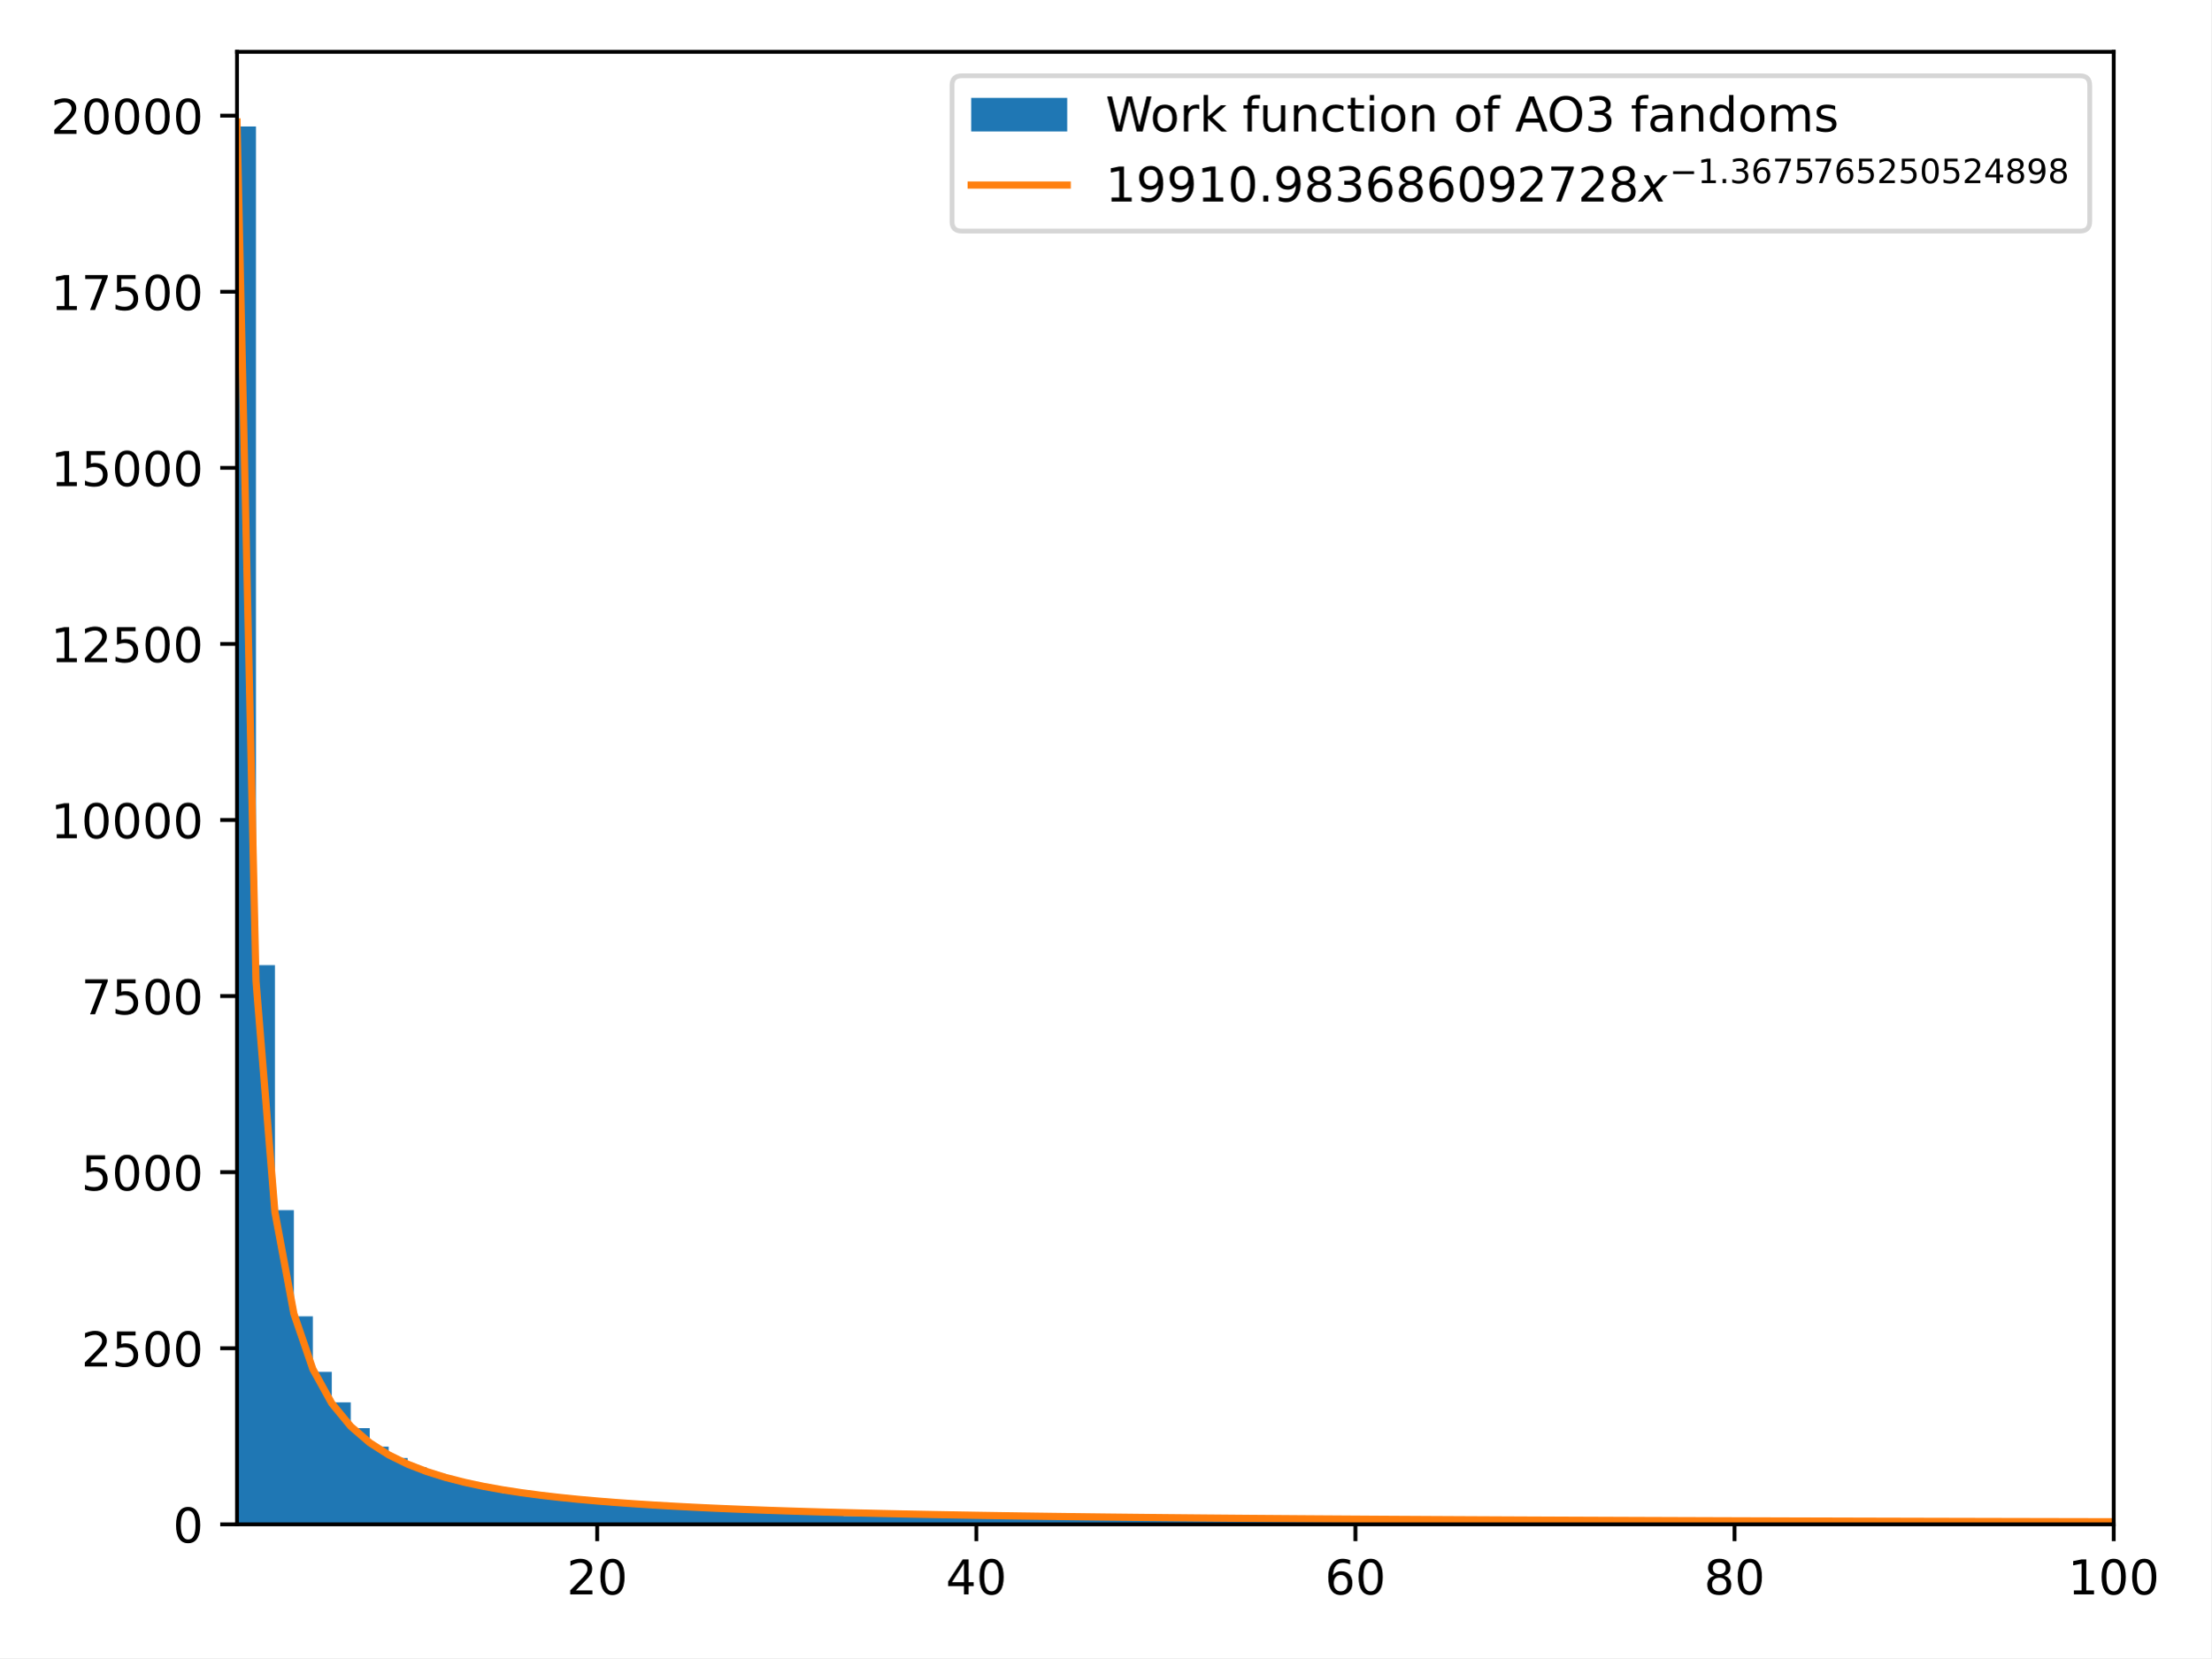
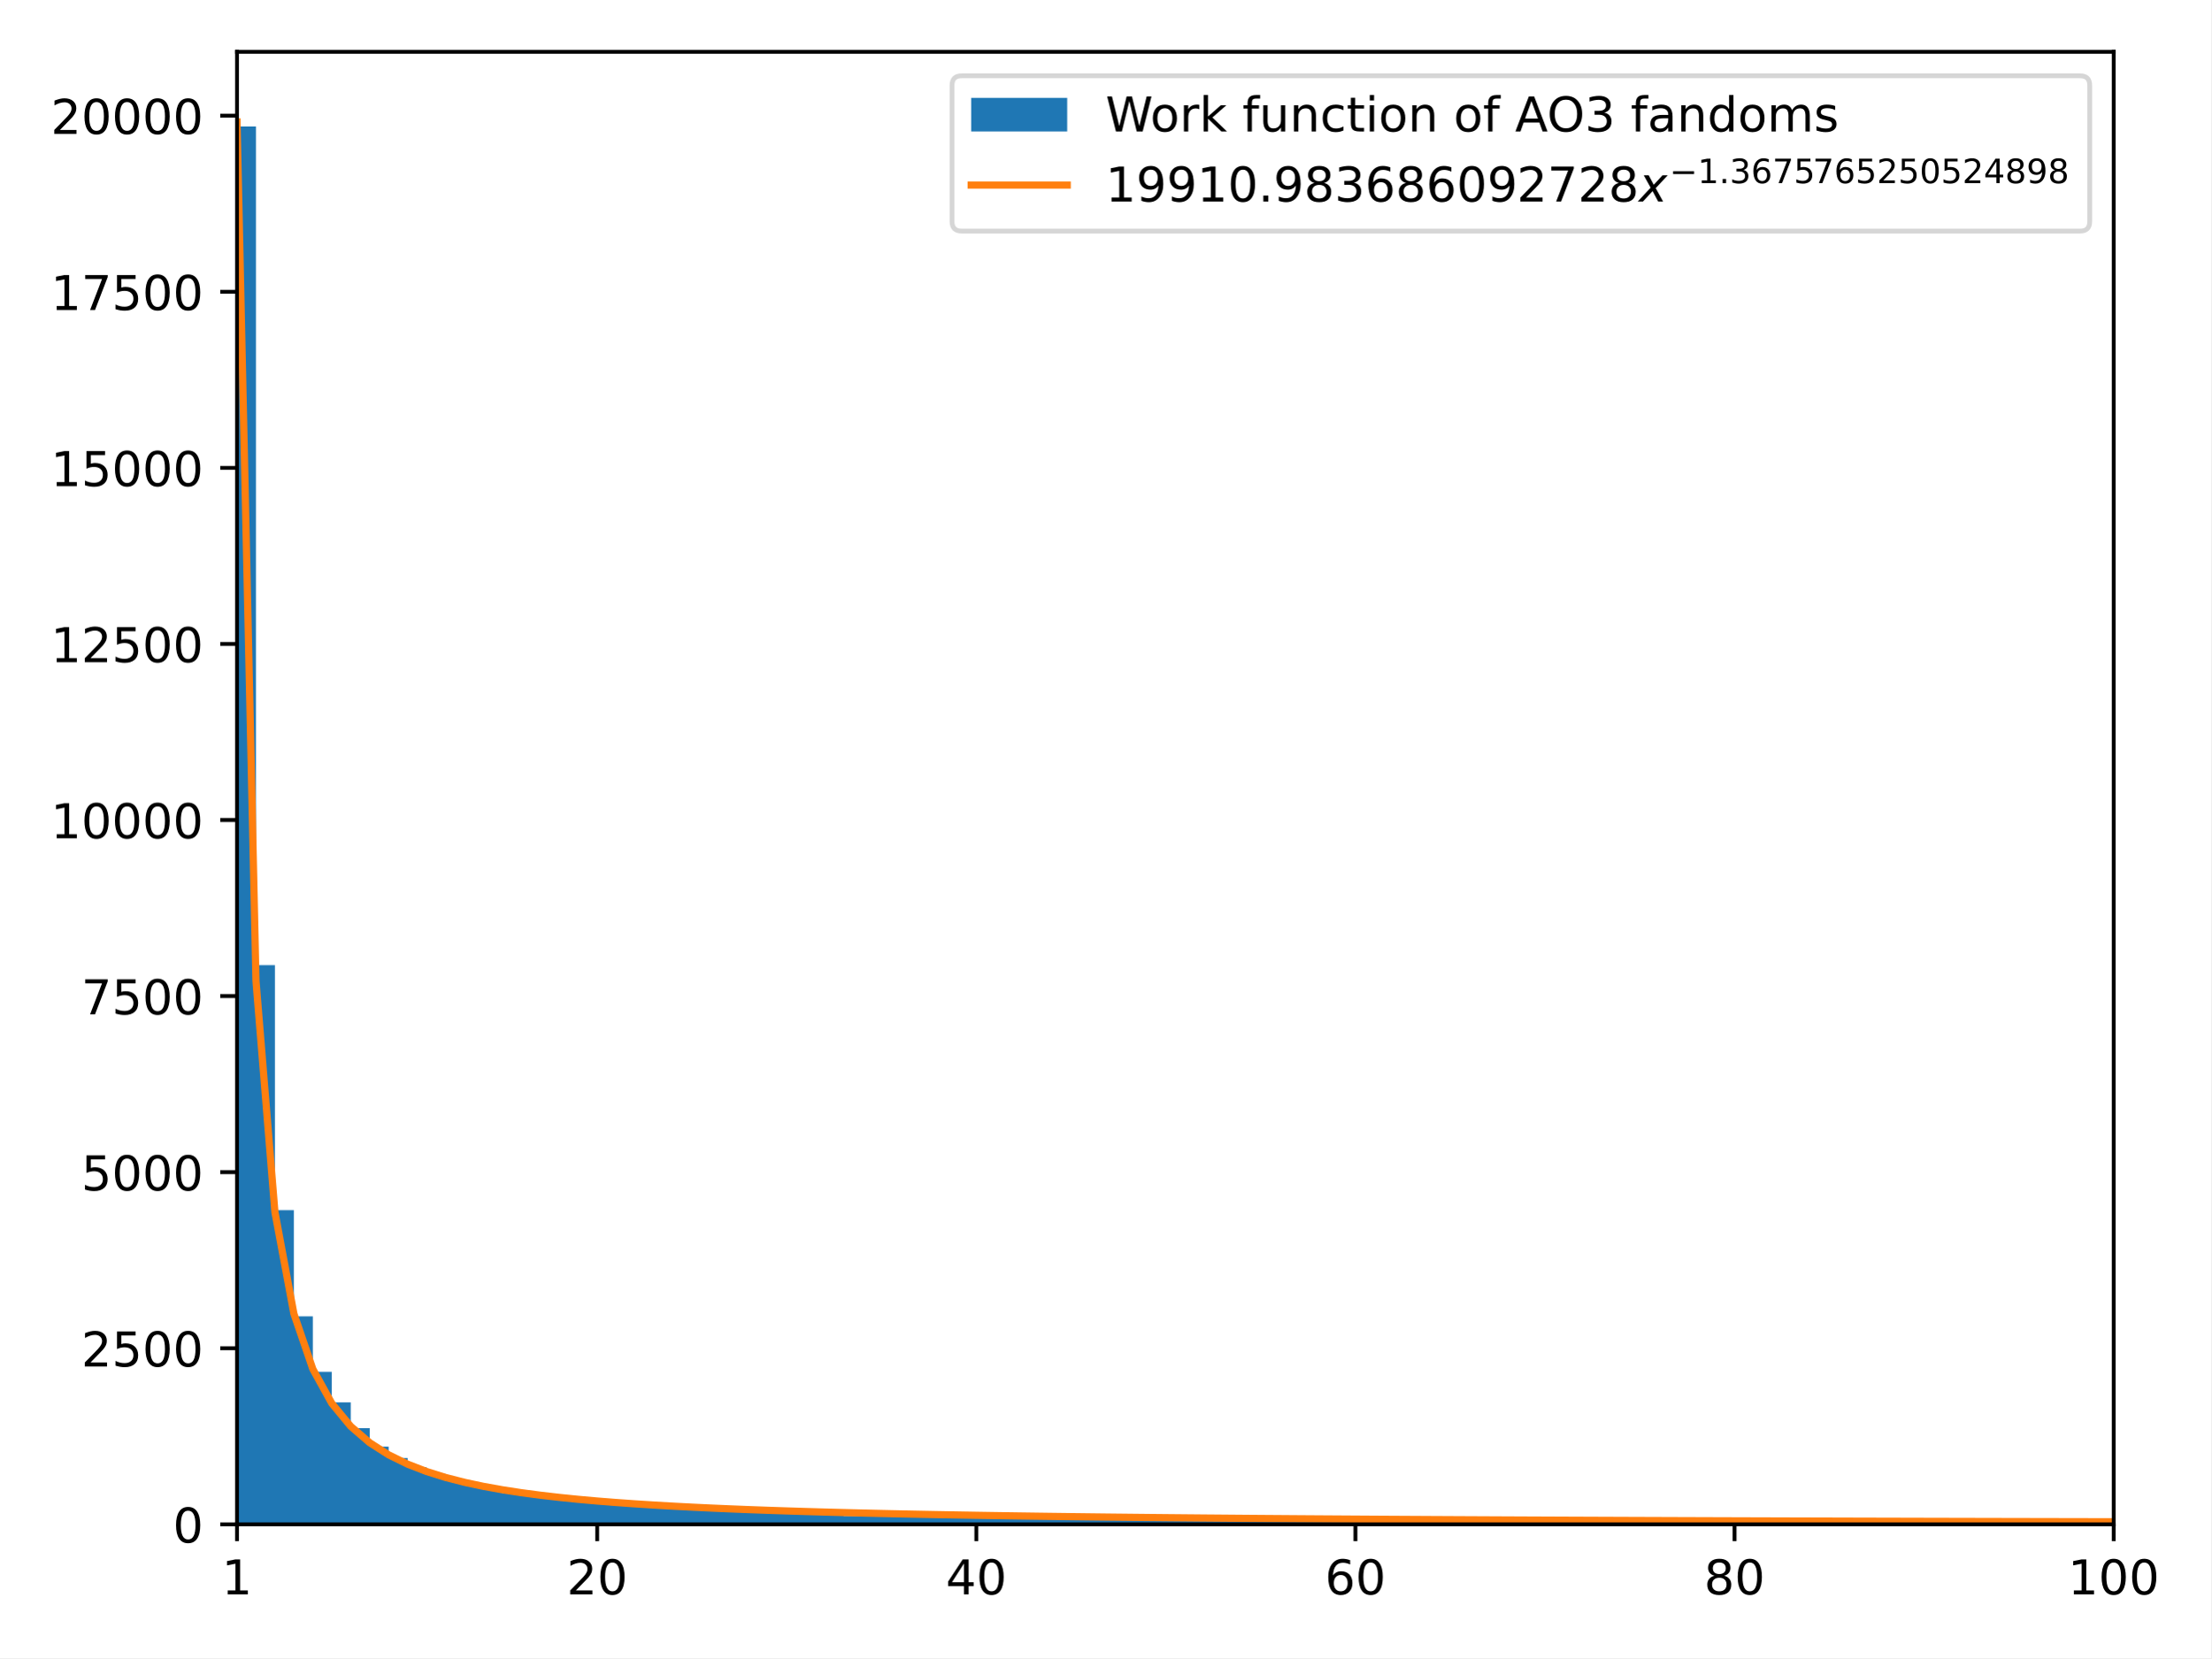
<svg xmlns="http://www.w3.org/2000/svg" xmlns:xlink="http://www.w3.org/1999/xlink" width="460.8pt" height="345.6pt" viewBox="0 0 460.8 345.6" version="1.1">
  <defs>
    <style type="text/css">*{stroke-linejoin: round; stroke-linecap: butt}</style>
  </defs>
  <g id="figure_1">
    <g id="patch_1">
      <path d="M 0 345.6  L 460.8 345.6  L 460.8 0  L 0 0  z " style="fill: #ffffff" />
    </g>
    <g id="axes_1">
      <g id="patch_2">
        <path d="M 49.39 317.72  L 440.505 317.72  L 440.505 10.8  L 49.39 10.8  z " style="fill: #ffffff" />
      </g>
      <g id="patch_3">
-         <path d="M 45.439 317.72  L 45.439 74.83  L 49.39 74.83  L 49.39 26.355  L 53.341 26.355  L 53.341 201.171  L 57.291 201.171  L 57.291 252.23  L 61.242 252.23  L 61.242 274.368  L 65.193 274.368  L 65.193 285.937  L 69.143 285.937  L 69.143 292.293  L 73.094 292.293  L 73.094 297.681  L 77.045 297.681  L 77.045 301.527  L 80.995 301.527  L 80.995 303.891  L 84.946 303.891  L 84.946 305.814  L 88.897 305.814  L 88.897 307.209  L 92.847 307.209  L 92.847 308.192  L 96.798 308.192  L 96.798 309.499  L 100.749 309.499  L 100.749 310.365  L 104.699 310.365  L 104.699 311.246  L 108.65 311.246  L 108.65 311.011  L 112.601 311.011  L 112.601 311.98  L 116.551 311.98  L 116.551 312.083  L 120.502 312.083  L 120.502 312.685  L 124.452 312.685  L 124.452 313.257  L 128.403 313.257  L 128.403 313.536  L 132.354 313.536  L 132.354 313.331  L 136.304 313.331  L 136.304 313.947  L 140.255 313.947  L 140.255 314.035  L 144.206 314.035  L 144.206 314.299  L 148.156 314.299  L 148.156 314.461  L 152.107 314.461  L 152.107 314.432  L 156.058 314.432  L 156.058 314.989  L 160.008 314.989  L 160.008 314.945  L 163.959 314.945  L 163.959 315.18  L 167.91 315.18  L 167.91 315.077  L 171.86 315.077  L 171.86 315.503  L 175.811 315.503  L 175.811 315.973  L 179.762 315.973  L 179.762 315.386  L 183.712 315.386  L 183.712 315.738  L 187.663 315.738  L 187.663 315.782  L 191.614 315.782  L 191.614 315.723  L 195.564 315.723  L 195.564 315.9  L 199.515 315.9  L 199.515 315.958  L 203.466 315.958  L 203.466 315.885  L 207.416 315.885  L 207.416 316.311  L 211.367 316.311  L 211.367 316.134  L 215.318 316.134  L 215.318 316.252  L 219.268 316.252  L 219.268 316.061  L 223.219 316.061  L 223.219 316.311  L 227.17 316.311  L 227.17 316.428  L 231.12 316.428  L 231.12 316.252  L 235.071 316.252  L 235.071 316.59  L 239.022 316.59  L 239.022 316.457  L 242.972 316.457  L 242.972 316.179  L 246.923 316.179  L 246.923 316.457  L 250.873 316.457  L 250.873 316.648  L 254.824 316.648  L 254.824 316.502  L 258.775 316.502  L 258.775 316.516  L 262.725 316.516  L 262.725 316.898  L 266.676 316.898  L 266.676 316.824  L 270.627 316.824  L 270.627 316.531  L 274.577 316.531  L 274.577 316.795  L 278.528 316.795  L 278.528 316.766  L 282.479 316.766  L 282.479 316.59  L 286.429 316.59  L 286.429 316.634  L 290.38 316.634  L 290.38 316.957  L 294.331 316.957  L 294.331 316.869  L 298.281 316.869  L 298.281 317.074  L 302.232 317.074  L 302.232 316.795  L 306.183 316.795  L 306.183 316.942  L 310.133 316.942  L 310.133 316.957  L 314.084 316.957  L 314.084 316.78  L 318.035 316.78  L 318.035 316.854  L 321.985 316.854  L 321.985 317.059  L 325.936 317.059  L 325.936 316.986  L 329.887 316.986  L 329.887 317.045  L 333.837 317.045  L 333.837 316.942  L 337.788 316.942  L 337.788 317.045  L 341.739 317.045  L 341.739 317.191  L 345.689 317.191  L 345.689 317.059  L 349.64 317.059  L 349.64 317.015  L 353.591 317.015  L 353.591 317.089  L 357.541 317.089  L 357.541 316.957  L 361.492 316.957  L 361.492 317.001  L 365.443 317.001  L 365.443 316.736  L 369.393 316.736  L 369.393 317.074  L 373.344 317.074  L 373.344 317.133  L 377.294 317.133  L 377.294 317.177  L 381.245 317.177  L 381.245 317.074  L 385.196 317.074  L 385.196 317.309  L 389.146 317.309  L 389.146 317.045  L 393.097 317.045  L 393.097 317.25  L 397.048 317.25  L 397.048 317.221  L 400.998 317.221  L 400.998 317.265  L 404.949 317.265  L 404.949 317.074  L 408.9 317.074  L 408.9 317.133  L 412.85 317.133  L 412.85 317.118  L 416.801 317.118  L 416.801 317.221  L 420.752 317.221  L 420.752 317.177  L 424.702 317.177  L 424.702 317.206  L 428.653 317.206  L 428.653 317.265  L 432.604 317.265  L 432.604 317.206  L 436.554 317.206  L 436.554 317.28  L 440.505 317.28  L 440.505 317.72  " clip-path="url(#p882ce5d43b)" style="fill: #1f77b4" />
+         <path d="M 45.439 317.72  L 45.439 74.83  L 49.39 74.83  L 49.39 26.355  L 53.341 26.355  L 53.341 201.171  L 57.291 201.171  L 57.291 252.23  L 61.242 252.23  L 61.242 274.368  L 65.193 274.368  L 65.193 285.937  L 69.143 285.937  L 69.143 292.293  L 73.094 292.293  L 73.094 297.681  L 77.045 297.681  L 77.045 301.527  L 80.995 301.527  L 80.995 303.891  L 84.946 303.891  L 84.946 305.814  L 88.897 305.814  L 88.897 307.209  L 92.847 307.209  L 92.847 308.192  L 96.798 308.192  L 96.798 309.499  L 100.749 309.499  L 100.749 310.365  L 104.699 310.365  L 104.699 311.246  L 108.65 311.246  L 108.65 311.011  L 112.601 311.011  L 112.601 311.98  L 116.551 311.98  L 116.551 312.083  L 120.502 312.083  L 120.502 312.685  L 124.452 312.685  L 124.452 313.257  L 128.403 313.257  L 128.403 313.536  L 132.354 313.536  L 132.354 313.331  L 136.304 313.331  L 136.304 313.947  L 140.255 313.947  L 140.255 314.035  L 144.206 314.035  L 144.206 314.299  L 148.156 314.299  L 148.156 314.461  L 152.107 314.461  L 152.107 314.432  L 156.058 314.432  L 156.058 314.989  L 160.008 314.989  L 160.008 314.945  L 163.959 314.945  L 163.959 315.18  L 167.91 315.18  L 167.91 315.077  L 171.86 315.077  L 171.86 315.503  L 175.811 315.503  L 175.811 315.973  L 179.762 315.973  L 179.762 315.386  L 183.712 315.386  L 183.712 315.738  L 187.663 315.738  L 187.663 315.782  L 191.614 315.782  L 191.614 315.723  L 195.564 315.723  L 195.564 315.9  L 199.515 315.9  L 199.515 315.958  L 203.466 315.958  L 203.466 315.885  L 207.416 315.885  L 207.416 316.311  L 211.367 316.311  L 211.367 316.134  L 215.318 316.134  L 215.318 316.252  L 219.268 316.252  L 219.268 316.061  L 223.219 316.061  L 223.219 316.311  L 227.17 316.311  L 227.17 316.428  L 231.12 316.428  L 231.12 316.252  L 235.071 316.252  L 235.071 316.59  L 239.022 316.59  L 239.022 316.457  L 242.972 316.457  L 242.972 316.179  L 246.923 316.179  L 246.923 316.457  L 250.873 316.457  L 250.873 316.648  L 254.824 316.648  L 254.824 316.502  L 258.775 316.502  L 258.775 316.516  L 262.725 316.516  L 262.725 316.898  L 266.676 316.898  L 266.676 316.824  L 270.627 316.824  L 270.627 316.531  L 274.577 316.531  L 274.577 316.795  L 278.528 316.795  L 278.528 316.766  L 282.479 316.766  L 282.479 316.59  L 286.429 316.59  L 286.429 316.634  L 290.38 316.634  L 290.38 316.957  L 294.331 316.957  L 294.331 316.869  L 298.281 316.869  L 298.281 317.074  L 302.232 317.074  L 302.232 316.795  L 306.183 316.795  L 306.183 316.942  L 310.133 316.942  L 310.133 316.957  L 314.084 316.957  L 314.084 316.78  L 318.035 316.78  L 318.035 316.854  L 321.985 316.854  L 321.985 317.059  L 325.936 317.059  L 325.936 316.986  L 329.887 316.986  L 329.887 317.045  L 333.837 317.045  L 333.837 316.942  L 337.788 316.942  L 337.788 317.045  L 341.739 317.045  L 341.739 317.191  L 345.689 317.191  L 345.689 317.059  L 349.64 317.059  L 349.64 317.015  L 353.591 317.015  L 353.591 317.089  L 357.541 317.089  L 357.541 316.957  L 361.492 316.957  L 361.492 317.001  L 365.443 317.001  L 365.443 316.736  L 369.393 316.736  L 369.393 317.074  L 373.344 317.074  L 373.344 317.133  L 377.294 317.133  L 377.294 317.177  L 381.245 317.177  L 381.245 317.074  L 385.196 317.074  L 385.196 317.309  L 389.146 317.309  L 389.146 317.045  L 393.097 317.045  L 393.097 317.25  L 397.048 317.25  L 397.048 317.221  L 400.998 317.221  L 400.998 317.265  L 404.949 317.265  L 404.949 317.074  L 408.9 317.074  L 408.9 317.133  L 412.85 317.133  L 412.85 317.118  L 416.801 317.118  L 416.801 317.221  L 420.752 317.221  L 420.752 317.177  L 424.702 317.177  L 424.702 317.206  L 428.653 317.206  L 428.653 317.265  L 432.604 317.265  L 432.604 317.206  L 436.554 317.206  L 436.554 317.28  L 440.505 317.28  L 440.505 317.72  " clip-path="url(#pb7a4c5225b)" style="fill: #1f77b4" />
      </g>
      <g id="matplotlib.axis_1">
        <g id="xtick_1">
          <g id="line2d_1">
            <defs>
-               <path id="m46b09f154c" d="M 0 0  L 0 3.5  " style="stroke: #000000; stroke-width: 0.8" />
+               <path id="m2a3fb6c610" d="M 0 0  L 0 3.5  " style="stroke: #000000; stroke-width: 0.8" />
            </defs>
            <g>
-               <use xlink:href="#m46b09f154c" x="124.452" y="317.72" style="stroke: #000000; stroke-width: 0.8" />
+               <use xlink:href="#m2a3fb6c610" x="124.452" y="317.72" style="stroke: #000000; stroke-width: 0.8" />
            </g>
          </g>
          <g id="text_1">
            <g transform="translate(118.09 332.3184) scale(0.1 -0.1)">
              <defs>
                <path id="DejaVuSans-32" d="M 1228 531  L 3431 531  L 3431 0  L 469 0  L 469 531  Q 828 903 1448 1529  Q 2069 2156 2228 2338  Q 2531 2678 2651 2914  Q 2772 3150 2772 3378  Q 2772 3750 2511 3984  Q 2250 4219 1831 4219  Q 1534 4219 1204 4116  Q 875 4013 500 3803  L 500 4441  Q 881 4594 1212 4672  Q 1544 4750 1819 4750  Q 2544 4750 2975 4387  Q 3406 4025 3406 3419  Q 3406 3131 3298 2873  Q 3191 2616 2906 2266  Q 2828 2175 2409 1742  Q 1991 1309 1228 531  z " transform="scale(0.015625)" />
                <path id="DejaVuSans-30" d="M 2034 4250  Q 1547 4250 1301 3770  Q 1056 3291 1056 2328  Q 1056 1369 1301 889  Q 1547 409 2034 409  Q 2525 409 2770 889  Q 3016 1369 3016 2328  Q 3016 3291 2770 3770  Q 2525 4250 2034 4250  z M 2034 4750  Q 2819 4750 3233 4129  Q 3647 3509 3647 2328  Q 3647 1150 3233 529  Q 2819 -91 2034 -91  Q 1250 -91 836 529  Q 422 1150 422 2328  Q 422 3509 836 4129  Q 1250 4750 2034 4750  z " transform="scale(0.015625)" />
              </defs>
              <use xlink:href="#DejaVuSans-32" />
              <use xlink:href="#DejaVuSans-30" x="63.623" />
            </g>
          </g>
        </g>
        <g id="xtick_2">
          <g id="line2d_2">
            <g>
-               <use xlink:href="#m46b09f154c" x="203.466" y="317.72" style="stroke: #000000; stroke-width: 0.8" />
+               <use xlink:href="#m2a3fb6c610" x="203.466" y="317.72" style="stroke: #000000; stroke-width: 0.8" />
            </g>
          </g>
          <g id="text_2">
            <g transform="translate(197.1031 332.3184) scale(0.1 -0.1)">
              <defs>
                <path id="DejaVuSans-34" d="M 2419 4116  L 825 1625  L 2419 1625  L 2419 4116  z M 2253 4666  L 3047 4666  L 3047 1625  L 3713 1625  L 3713 1100  L 3047 1100  L 3047 0  L 2419 0  L 2419 1100  L 313 1100  L 313 1709  L 2253 4666  z " transform="scale(0.015625)" />
              </defs>
              <use xlink:href="#DejaVuSans-34" />
              <use xlink:href="#DejaVuSans-30" x="63.623" />
            </g>
          </g>
        </g>
        <g id="xtick_3">
          <g id="line2d_3">
            <g>
-               <use xlink:href="#m46b09f154c" x="282.479" y="317.72" style="stroke: #000000; stroke-width: 0.8" />
+               <use xlink:href="#m2a3fb6c610" x="282.479" y="317.72" style="stroke: #000000; stroke-width: 0.8" />
            </g>
          </g>
          <g id="text_3">
            <g transform="translate(276.1162 332.3184) scale(0.1 -0.1)">
              <defs>
                <path id="DejaVuSans-36" d="M 2113 2584  Q 1688 2584 1439 2293  Q 1191 2003 1191 1497  Q 1191 994 1439 701  Q 1688 409 2113 409  Q 2538 409 2786 701  Q 3034 994 3034 1497  Q 3034 2003 2786 2293  Q 2538 2584 2113 2584  z M 3366 4563  L 3366 3988  Q 3128 4100 2886 4159  Q 2644 4219 2406 4219  Q 1781 4219 1451 3797  Q 1122 3375 1075 2522  Q 1259 2794 1537 2939  Q 1816 3084 2150 3084  Q 2853 3084 3261 2657  Q 3669 2231 3669 1497  Q 3669 778 3244 343  Q 2819 -91 2113 -91  Q 1303 -91 875 529  Q 447 1150 447 2328  Q 447 3434 972 4092  Q 1497 4750 2381 4750  Q 2619 4750 2861 4703  Q 3103 4656 3366 4563  z " transform="scale(0.015625)" />
              </defs>
              <use xlink:href="#DejaVuSans-36" />
              <use xlink:href="#DejaVuSans-30" x="63.623" />
            </g>
          </g>
        </g>
        <g id="xtick_4">
          <g id="line2d_4">
            <g>
-               <use xlink:href="#m46b09f154c" x="361.492" y="317.72" style="stroke: #000000; stroke-width: 0.8" />
+               <use xlink:href="#m2a3fb6c610" x="361.492" y="317.72" style="stroke: #000000; stroke-width: 0.8" />
            </g>
          </g>
          <g id="text_4">
            <g transform="translate(355.1294 332.3184) scale(0.1 -0.1)">
              <defs>
                <path id="DejaVuSans-38" d="M 2034 2216  Q 1584 2216 1326 1975  Q 1069 1734 1069 1313  Q 1069 891 1326 650  Q 1584 409 2034 409  Q 2484 409 2743 651  Q 3003 894 3003 1313  Q 3003 1734 2745 1975  Q 2488 2216 2034 2216  z M 1403 2484  Q 997 2584 770 2862  Q 544 3141 544 3541  Q 544 4100 942 4425  Q 1341 4750 2034 4750  Q 2731 4750 3128 4425  Q 3525 4100 3525 3541  Q 3525 3141 3298 2862  Q 3072 2584 2669 2484  Q 3125 2378 3379 2068  Q 3634 1759 3634 1313  Q 3634 634 3220 271  Q 2806 -91 2034 -91  Q 1263 -91 848 271  Q 434 634 434 1313  Q 434 1759 690 2068  Q 947 2378 1403 2484  z M 1172 3481  Q 1172 3119 1398 2916  Q 1625 2713 2034 2713  Q 2441 2713 2670 2916  Q 2900 3119 2900 3481  Q 2900 3844 2670 4047  Q 2441 4250 2034 4250  Q 1625 4250 1398 4047  Q 1172 3844 1172 3481  z " transform="scale(0.015625)" />
              </defs>
              <use xlink:href="#DejaVuSans-38" />
              <use xlink:href="#DejaVuSans-30" x="63.623" />
            </g>
          </g>
        </g>
        <g id="xtick_5">
          <g id="line2d_5">
            <g>
-               <use xlink:href="#m46b09f154c" x="440.505" y="317.72" style="stroke: #000000; stroke-width: 0.8" />
+               <use xlink:href="#m2a3fb6c610" x="440.505" y="317.72" style="stroke: #000000; stroke-width: 0.8" />
            </g>
          </g>
          <g id="text_5">
            <g transform="translate(430.9613 332.3184) scale(0.1 -0.1)">
              <defs>
                <path id="DejaVuSans-31" d="M 794 531  L 1825 531  L 1825 4091  L 703 3866  L 703 4441  L 1819 4666  L 2450 4666  L 2450 531  L 3481 531  L 3481 0  L 794 0  L 794 531  z " transform="scale(0.015625)" />
              </defs>
              <use xlink:href="#DejaVuSans-31" />
              <use xlink:href="#DejaVuSans-30" x="63.623" />
              <use xlink:href="#DejaVuSans-30" x="127.246" />
            </g>
          </g>
        </g>
+         <g id="xtick_6">
+           <g id="line2d_6">
+             <g>
+               <use xlink:href="#m2a3fb6c610" x="49.39" y="317.72" style="stroke: #000000; stroke-width: 0.8" />
+             </g>
+           </g>
+           <g id="text_6">
+             <g transform="translate(46.20875 332.3184) scale(0.1 -0.1)">
+               <use xlink:href="#DejaVuSans-31" />
+             </g>
+           </g>
+         </g>
      </g>
      <g id="matplotlib.axis_2">
        <g id="ytick_1">
-           <g id="line2d_6">
+           <g id="line2d_7">
            <defs>
-               <path id="m3ccaf7d949" d="M 0 0  L -3.5 0  " style="stroke: #000000; stroke-width: 0.8" />
+               <path id="m781acb9cfa" d="M 0 0  L -3.5 0  " style="stroke: #000000; stroke-width: 0.8" />
            </defs>
            <g>
-               <use xlink:href="#m3ccaf7d949" x="49.39" y="317.72" style="stroke: #000000; stroke-width: 0.8" />
-             </g>
-           </g>
-           <g id="text_6">
+               <use xlink:href="#m781acb9cfa" x="49.39" y="317.72" style="stroke: #000000; stroke-width: 0.8" />
+             </g>
+           </g>
+           <g id="text_7">
            <g transform="translate(36.0275 321.5192) scale(0.1 -0.1)">
              <use xlink:href="#DejaVuSans-30" />
            </g>
          </g>
        </g>
        <g id="ytick_2">
-           <g id="line2d_7">
-             <g>
-               <use xlink:href="#m3ccaf7d949" x="49.39" y="281.019" style="stroke: #000000; stroke-width: 0.8" />
-             </g>
-           </g>
-           <g id="text_7">
+           <g id="line2d_8">
+             <g>
+               <use xlink:href="#m781acb9cfa" x="49.39" y="281.019" style="stroke: #000000; stroke-width: 0.8" />
+             </g>
+           </g>
+           <g id="text_8">
            <g transform="translate(16.94 284.8178) scale(0.1 -0.1)">
              <defs>
                <path id="DejaVuSans-35" d="M 691 4666  L 3169 4666  L 3169 4134  L 1269 4134  L 1269 2991  Q 1406 3038 1543 3061  Q 1681 3084 1819 3084  Q 2600 3084 3056 2656  Q 3513 2228 3513 1497  Q 3513 744 3044 326  Q 2575 -91 1722 -91  Q 1428 -91 1123 -41  Q 819 9 494 109  L 494 744  Q 775 591 1075 516  Q 1375 441 1709 441  Q 2250 441 2565 725  Q 2881 1009 2881 1497  Q 2881 1984 2565 2268  Q 2250 2553 1709 2553  Q 1456 2553 1204 2497  Q 953 2441 691 2322  L 691 4666  z " transform="scale(0.015625)" />
              </defs>
              <use xlink:href="#DejaVuSans-32" />
              <use xlink:href="#DejaVuSans-35" x="63.623" />
              <use xlink:href="#DejaVuSans-30" x="127.246" />
              <use xlink:href="#DejaVuSans-30" x="190.869" />
            </g>
          </g>
        </g>
        <g id="ytick_3">
-           <g id="line2d_8">
-             <g>
-               <use xlink:href="#m3ccaf7d949" x="49.39" y="244.317" style="stroke: #000000; stroke-width: 0.8" />
-             </g>
-           </g>
-           <g id="text_8">
+           <g id="line2d_9">
+             <g>
+               <use xlink:href="#m781acb9cfa" x="49.39" y="244.317" style="stroke: #000000; stroke-width: 0.8" />
+             </g>
+           </g>
+           <g id="text_9">
            <g transform="translate(16.94 248.1163) scale(0.1 -0.1)">
              <use xlink:href="#DejaVuSans-35" />
              <use xlink:href="#DejaVuSans-30" x="63.623" />
              <use xlink:href="#DejaVuSans-30" x="127.246" />
              <use xlink:href="#DejaVuSans-30" x="190.869" />
            </g>
          </g>
        </g>
        <g id="ytick_4">
-           <g id="line2d_9">
-             <g>
-               <use xlink:href="#m3ccaf7d949" x="49.39" y="207.616" style="stroke: #000000; stroke-width: 0.8" />
-             </g>
-           </g>
-           <g id="text_9">
+           <g id="line2d_10">
+             <g>
+               <use xlink:href="#m781acb9cfa" x="49.39" y="207.616" style="stroke: #000000; stroke-width: 0.8" />
+             </g>
+           </g>
+           <g id="text_10">
            <g transform="translate(16.94 211.4149) scale(0.1 -0.1)">
              <defs>
                <path id="DejaVuSans-37" d="M 525 4666  L 3525 4666  L 3525 4397  L 1831 0  L 1172 0  L 2766 4134  L 525 4134  L 525 4666  z " transform="scale(0.015625)" />
              </defs>
              <use xlink:href="#DejaVuSans-37" />
              <use xlink:href="#DejaVuSans-35" x="63.623" />
              <use xlink:href="#DejaVuSans-30" x="127.246" />
              <use xlink:href="#DejaVuSans-30" x="190.869" />
            </g>
          </g>
        </g>
        <g id="ytick_5">
-           <g id="line2d_10">
-             <g>
-               <use xlink:href="#m3ccaf7d949" x="49.39" y="170.914" style="stroke: #000000; stroke-width: 0.8" />
-             </g>
-           </g>
-           <g id="text_10">
+           <g id="line2d_11">
+             <g>
+               <use xlink:href="#m781acb9cfa" x="49.39" y="170.914" style="stroke: #000000; stroke-width: 0.8" />
+             </g>
+           </g>
+           <g id="text_11">
            <g transform="translate(10.5775 174.7134) scale(0.1 -0.1)">
              <use xlink:href="#DejaVuSans-31" />
              <use xlink:href="#DejaVuSans-30" x="63.623" />
              <use xlink:href="#DejaVuSans-30" x="127.246" />
              <use xlink:href="#DejaVuSans-30" x="190.869" />
              <use xlink:href="#DejaVuSans-30" x="254.492" />
            </g>
          </g>
        </g>
        <g id="ytick_6">
-           <g id="line2d_11">
-             <g>
-               <use xlink:href="#m3ccaf7d949" x="49.39" y="134.213" style="stroke: #000000; stroke-width: 0.8" />
-             </g>
-           </g>
-           <g id="text_11">
+           <g id="line2d_12">
+             <g>
+               <use xlink:href="#m781acb9cfa" x="49.39" y="134.213" style="stroke: #000000; stroke-width: 0.8" />
+             </g>
+           </g>
+           <g id="text_12">
            <g transform="translate(10.5775 138.012) scale(0.1 -0.1)">
              <use xlink:href="#DejaVuSans-31" />
              <use xlink:href="#DejaVuSans-32" x="63.623" />
              <use xlink:href="#DejaVuSans-35" x="127.246" />
              <use xlink:href="#DejaVuSans-30" x="190.869" />
              <use xlink:href="#DejaVuSans-30" x="254.492" />
            </g>
          </g>
        </g>
        <g id="ytick_7">
-           <g id="line2d_12">
-             <g>
-               <use xlink:href="#m3ccaf7d949" x="49.39" y="97.511" style="stroke: #000000; stroke-width: 0.8" />
-             </g>
-           </g>
-           <g id="text_12">
+           <g id="line2d_13">
+             <g>
+               <use xlink:href="#m781acb9cfa" x="49.39" y="97.511" style="stroke: #000000; stroke-width: 0.8" />
+             </g>
+           </g>
+           <g id="text_13">
            <g transform="translate(10.5775 101.3105) scale(0.1 -0.1)">
              <use xlink:href="#DejaVuSans-31" />
              <use xlink:href="#DejaVuSans-35" x="63.623" />
              <use xlink:href="#DejaVuSans-30" x="127.246" />
              <use xlink:href="#DejaVuSans-30" x="190.869" />
              <use xlink:href="#DejaVuSans-30" x="254.492" />
            </g>
          </g>
        </g>
        <g id="ytick_8">
-           <g id="line2d_13">
-             <g>
-               <use xlink:href="#m3ccaf7d949" x="49.39" y="60.81" style="stroke: #000000; stroke-width: 0.8" />
-             </g>
-           </g>
-           <g id="text_13">
+           <g id="line2d_14">
+             <g>
+               <use xlink:href="#m781acb9cfa" x="49.39" y="60.81" style="stroke: #000000; stroke-width: 0.8" />
+             </g>
+           </g>
+           <g id="text_14">
            <g transform="translate(10.5775 64.60909) scale(0.1 -0.1)">
              <use xlink:href="#DejaVuSans-31" />
              <use xlink:href="#DejaVuSans-37" x="63.623" />
              <use xlink:href="#DejaVuSans-35" x="127.246" />
              <use xlink:href="#DejaVuSans-30" x="190.869" />
              <use xlink:href="#DejaVuSans-30" x="254.492" />
            </g>
          </g>
        </g>
        <g id="ytick_9">
-           <g id="line2d_14">
-             <g>
-               <use xlink:href="#m3ccaf7d949" x="49.39" y="24.108" style="stroke: #000000; stroke-width: 0.8" />
-             </g>
-           </g>
-           <g id="text_14">
+           <g id="line2d_15">
+             <g>
+               <use xlink:href="#m781acb9cfa" x="49.39" y="24.108" style="stroke: #000000; stroke-width: 0.8" />
+             </g>
+           </g>
+           <g id="text_15">
            <g transform="translate(10.5775 27.90765) scale(0.1 -0.1)">
              <use xlink:href="#DejaVuSans-32" />
              <use xlink:href="#DejaVuSans-30" x="63.623" />
              <use xlink:href="#DejaVuSans-30" x="127.246" />
              <use xlink:href="#DejaVuSans-30" x="190.869" />
              <use xlink:href="#DejaVuSans-30" x="254.492" />
            </g>
          </g>
        </g>
      </g>
-       <g id="line2d_15">
-         <path d="M 49.39 25.415  L 53.341 204.44  L 57.291 252.657  L 61.242 273.819  L 65.193 285.365  L 69.143 292.505  L 73.094 297.298  L 77.045 300.707  L 80.995 303.238  L 84.946 305.181  L 88.897 306.713  L 92.847 307.948  L 96.798 308.961  L 100.749 309.806  L 104.699 310.518  L 108.65 311.127  L 112.601 311.651  L 116.551 312.108  L 120.502 312.508  L 124.452 312.861  L 128.403 313.174  L 132.354 313.454  L 136.304 313.706  L 140.255 313.933  L 144.206 314.139  L 148.156 314.326  L 152.107 314.496  L 156.058 314.653  L 160.008 314.797  L 163.959 314.929  L 167.91 315.051  L 171.86 315.165  L 175.811 315.27  L 179.762 315.368  L 183.712 315.459  L 187.663 315.545  L 191.614 315.625  L 195.564 315.7  L 199.515 315.77  L 203.466 315.837  L 207.416 315.899  L 211.367 315.958  L 215.318 316.014  L 219.268 316.067  L 223.219 316.117  L 227.17 316.164  L 231.12 316.21  L 235.071 316.252  L 239.022 316.293  L 242.972 316.332  L 246.923 316.369  L 250.873 316.405  L 254.824 316.438  L 258.775 316.471  L 262.725 316.502  L 266.676 316.531  L 270.627 316.56  L 274.577 316.587  L 278.528 316.613  L 282.479 316.638  L 286.429 316.663  L 290.38 316.686  L 294.331 316.708  L 298.281 316.73  L 302.232 316.751  L 306.183 316.771  L 310.133 316.79  L 314.084 316.809  L 318.035 316.827  L 321.985 316.844  L 325.936 316.861  L 329.887 316.877  L 333.837 316.893  L 337.788 316.908  L 341.739 316.923  L 345.689 316.937  L 349.64 316.951  L 353.591 316.964  L 357.541 316.978  L 361.492 316.99  L 365.443 317.002  L 369.393 317.014  L 373.344 317.026  L 377.294 317.037  L 381.245 317.048  L 385.196 317.059  L 389.146 317.069  L 393.097 317.079  L 397.048 317.089  L 400.998 317.099  L 404.949 317.108  L 408.9 317.117  L 412.85 317.126  L 416.801 317.135  L 420.752 317.143  L 424.702 317.151  L 428.653 317.159  L 432.604 317.167  L 436.554 317.175  L 440.505 317.182  " clip-path="url(#p882ce5d43b)" style="fill: none; stroke: #ff7f0e; stroke-width: 1.5; stroke-linecap: square" />
+       <g id="line2d_16">
+         <path d="M 49.39 25.415  L 53.341 204.44  L 57.291 252.657  L 61.242 273.819  L 65.193 285.365  L 69.143 292.505  L 73.094 297.298  L 77.045 300.707  L 80.995 303.238  L 84.946 305.181  L 88.897 306.713  L 92.847 307.948  L 96.798 308.961  L 100.749 309.806  L 104.699 310.518  L 108.65 311.127  L 112.601 311.651  L 116.551 312.108  L 120.502 312.508  L 124.452 312.861  L 128.403 313.174  L 132.354 313.454  L 136.304 313.706  L 140.255 313.933  L 144.206 314.139  L 148.156 314.326  L 152.107 314.496  L 156.058 314.653  L 160.008 314.797  L 163.959 314.929  L 167.91 315.051  L 171.86 315.165  L 175.811 315.27  L 179.762 315.368  L 183.712 315.459  L 187.663 315.545  L 191.614 315.625  L 195.564 315.7  L 199.515 315.77  L 203.466 315.837  L 207.416 315.899  L 211.367 315.958  L 215.318 316.014  L 219.268 316.067  L 223.219 316.117  L 227.17 316.164  L 231.12 316.21  L 235.071 316.252  L 239.022 316.293  L 242.972 316.332  L 246.923 316.369  L 250.873 316.405  L 254.824 316.438  L 258.775 316.471  L 262.725 316.502  L 266.676 316.531  L 270.627 316.56  L 274.577 316.587  L 278.528 316.613  L 282.479 316.638  L 286.429 316.663  L 290.38 316.686  L 294.331 316.708  L 298.281 316.73  L 302.232 316.751  L 306.183 316.771  L 310.133 316.79  L 314.084 316.809  L 318.035 316.827  L 321.985 316.844  L 325.936 316.861  L 329.887 316.877  L 333.837 316.893  L 337.788 316.908  L 341.739 316.923  L 345.689 316.937  L 349.64 316.951  L 353.591 316.964  L 357.541 316.978  L 361.492 316.99  L 365.443 317.002  L 369.393 317.014  L 373.344 317.026  L 377.294 317.037  L 381.245 317.048  L 385.196 317.059  L 389.146 317.069  L 393.097 317.079  L 397.048 317.089  L 400.998 317.099  L 404.949 317.108  L 408.9 317.117  L 412.85 317.126  L 416.801 317.135  L 420.752 317.143  L 424.702 317.151  L 428.653 317.159  L 432.604 317.167  L 436.554 317.175  L 440.505 317.182  " clip-path="url(#pb7a4c5225b)" style="fill: none; stroke: #ff7f0e; stroke-width: 1.5; stroke-linecap: square" />
      </g>
      <g id="patch_4">
        <path d="M 49.39 317.72  L 49.39 10.8  " style="fill: none; stroke: #000000; stroke-width: 0.8; stroke-linejoin: miter; stroke-linecap: square" />
      </g>
      <g id="patch_5">
        <path d="M 440.505 317.72  L 440.505 10.8  " style="fill: none; stroke: #000000; stroke-width: 0.8; stroke-linejoin: miter; stroke-linecap: square" />
      </g>
      <g id="patch_6">
        <path d="M 49.39 317.72  L 440.505 317.72  " style="fill: none; stroke: #000000; stroke-width: 0.8; stroke-linejoin: miter; stroke-linecap: square" />
      </g>
      <g id="patch_7">
        <path d="M 49.39 10.8  L 440.505 10.8  " style="fill: none; stroke: #000000; stroke-width: 0.8; stroke-linejoin: miter; stroke-linecap: square" />
      </g>
      <g id="legend_1">
        <g id="patch_8">
          <path d="M 200.405 48.156  L 433.505 48.156  Q 435.505 48.156 435.505 46.156  L 435.505 17.8  Q 435.505 15.8 433.505 15.8  L 200.405 15.8  Q 198.405 15.8 198.405 17.8  L 198.405 46.156  Q 198.405 48.156 200.405 48.156  z " style="fill: #ffffff; opacity: 0.8; stroke: #cccccc; stroke-linejoin: miter" />
        </g>
        <g id="patch_9">
          <path d="M 202.405 27.398  L 222.405 27.398  L 222.405 20.398  L 202.405 20.398  z " style="fill: #1f77b4" />
        </g>
-         <g id="text_15">
+         <g id="text_16">
          <g transform="translate(230.405 27.39844) scale(0.1 -0.1)">
            <defs>
              <path id="DejaVuSans-57" d="M 213 4666  L 850 4666  L 1831 722  L 2809 4666  L 3519 4666  L 4500 722  L 5478 4666  L 6119 4666  L 4947 0  L 4153 0  L 3169 4050  L 2175 0  L 1381 0  L 213 4666  z " transform="scale(0.015625)" />
              <path id="DejaVuSans-6f" d="M 1959 3097  Q 1497 3097 1228 2736  Q 959 2375 959 1747  Q 959 1119 1226 758  Q 1494 397 1959 397  Q 2419 397 2687 759  Q 2956 1122 2956 1747  Q 2956 2369 2687 2733  Q 2419 3097 1959 3097  z M 1959 3584  Q 2709 3584 3137 3096  Q 3566 2609 3566 1747  Q 3566 888 3137 398  Q 2709 -91 1959 -91  Q 1206 -91 779 398  Q 353 888 353 1747  Q 353 2609 779 3096  Q 1206 3584 1959 3584  z " transform="scale(0.015625)" />
              <path id="DejaVuSans-72" d="M 2631 2963  Q 2534 3019 2420 3045  Q 2306 3072 2169 3072  Q 1681 3072 1420 2755  Q 1159 2438 1159 1844  L 1159 0  L 581 0  L 581 3500  L 1159 3500  L 1159 2956  Q 1341 3275 1631 3429  Q 1922 3584 2338 3584  Q 2397 3584 2469 3576  Q 2541 3569 2628 3553  L 2631 2963  z " transform="scale(0.015625)" />
              <path id="DejaVuSans-6b" d="M 581 4863  L 1159 4863  L 1159 1991  L 2875 3500  L 3609 3500  L 1753 1863  L 3688 0  L 2938 0  L 1159 1709  L 1159 0  L 581 0  L 581 4863  z " transform="scale(0.015625)" />
              <path id="DejaVuSans-20" transform="scale(0.015625)" />
              <path id="DejaVuSans-66" d="M 2375 4863  L 2375 4384  L 1825 4384  Q 1516 4384 1395 4259  Q 1275 4134 1275 3809  L 1275 3500  L 2222 3500  L 2222 3053  L 1275 3053  L 1275 0  L 697 0  L 697 3053  L 147 3053  L 147 3500  L 697 3500  L 697 3744  Q 697 4328 969 4595  Q 1241 4863 1831 4863  L 2375 4863  z " transform="scale(0.015625)" />
              <path id="DejaVuSans-75" d="M 544 1381  L 544 3500  L 1119 3500  L 1119 1403  Q 1119 906 1312 657  Q 1506 409 1894 409  Q 2359 409 2629 706  Q 2900 1003 2900 1516  L 2900 3500  L 3475 3500  L 3475 0  L 2900 0  L 2900 538  Q 2691 219 2414 64  Q 2138 -91 1772 -91  Q 1169 -91 856 284  Q 544 659 544 1381  z M 1991 3584  L 1991 3584  z " transform="scale(0.015625)" />
              <path id="DejaVuSans-6e" d="M 3513 2113  L 3513 0  L 2938 0  L 2938 2094  Q 2938 2591 2744 2837  Q 2550 3084 2163 3084  Q 1697 3084 1428 2787  Q 1159 2491 1159 1978  L 1159 0  L 581 0  L 581 3500  L 1159 3500  L 1159 2956  Q 1366 3272 1645 3428  Q 1925 3584 2291 3584  Q 2894 3584 3203 3211  Q 3513 2838 3513 2113  z " transform="scale(0.015625)" />
              <path id="DejaVuSans-63" d="M 3122 3366  L 3122 2828  Q 2878 2963 2633 3030  Q 2388 3097 2138 3097  Q 1578 3097 1268 2742  Q 959 2388 959 1747  Q 959 1106 1268 751  Q 1578 397 2138 397  Q 2388 397 2633 464  Q 2878 531 3122 666  L 3122 134  Q 2881 22 2623 -34  Q 2366 -91 2075 -91  Q 1284 -91 818 406  Q 353 903 353 1747  Q 353 2603 823 3093  Q 1294 3584 2113 3584  Q 2378 3584 2631 3529  Q 2884 3475 3122 3366  z " transform="scale(0.015625)" />
              <path id="DejaVuSans-74" d="M 1172 4494  L 1172 3500  L 2356 3500  L 2356 3053  L 1172 3053  L 1172 1153  Q 1172 725 1289 603  Q 1406 481 1766 481  L 2356 481  L 2356 0  L 1766 0  Q 1100 0 847 248  Q 594 497 594 1153  L 594 3053  L 172 3053  L 172 3500  L 594 3500  L 594 4494  L 1172 4494  z " transform="scale(0.015625)" />
              <path id="DejaVuSans-69" d="M 603 3500  L 1178 3500  L 1178 0  L 603 0  L 603 3500  z M 603 4863  L 1178 4863  L 1178 4134  L 603 4134  L 603 4863  z " transform="scale(0.015625)" />
              <path id="DejaVuSans-41" d="M 2188 4044  L 1331 1722  L 3047 1722  L 2188 4044  z M 1831 4666  L 2547 4666  L 4325 0  L 3669 0  L 3244 1197  L 1141 1197  L 716 0  L 50 0  L 1831 4666  z " transform="scale(0.015625)" />
              <path id="DejaVuSans-4f" d="M 2522 4238  Q 1834 4238 1429 3725  Q 1025 3213 1025 2328  Q 1025 1447 1429 934  Q 1834 422 2522 422  Q 3209 422 3611 934  Q 4013 1447 4013 2328  Q 4013 3213 3611 3725  Q 3209 4238 2522 4238  z M 2522 4750  Q 3503 4750 4090 4092  Q 4678 3434 4678 2328  Q 4678 1225 4090 567  Q 3503 -91 2522 -91  Q 1538 -91 948 565  Q 359 1222 359 2328  Q 359 3434 948 4092  Q 1538 4750 2522 4750  z " transform="scale(0.015625)" />
              <path id="DejaVuSans-33" d="M 2597 2516  Q 3050 2419 3304 2112  Q 3559 1806 3559 1356  Q 3559 666 3084 287  Q 2609 -91 1734 -91  Q 1441 -91 1130 -33  Q 819 25 488 141  L 488 750  Q 750 597 1062 519  Q 1375 441 1716 441  Q 2309 441 2620 675  Q 2931 909 2931 1356  Q 2931 1769 2642 2001  Q 2353 2234 1838 2234  L 1294 2234  L 1294 2753  L 1863 2753  Q 2328 2753 2575 2939  Q 2822 3125 2822 3475  Q 2822 3834 2567 4026  Q 2313 4219 1838 4219  Q 1578 4219 1281 4162  Q 984 4106 628 3988  L 628 4550  Q 988 4650 1302 4700  Q 1616 4750 1894 4750  Q 2613 4750 3031 4423  Q 3450 4097 3450 3541  Q 3450 3153 3228 2886  Q 3006 2619 2597 2516  z " transform="scale(0.015625)" />
              <path id="DejaVuSans-61" d="M 2194 1759  Q 1497 1759 1228 1600  Q 959 1441 959 1056  Q 959 750 1161 570  Q 1363 391 1709 391  Q 2188 391 2477 730  Q 2766 1069 2766 1631  L 2766 1759  L 2194 1759  z M 3341 1997  L 3341 0  L 2766 0  L 2766 531  Q 2569 213 2275 61  Q 1981 -91 1556 -91  Q 1019 -91 701 211  Q 384 513 384 1019  Q 384 1609 779 1909  Q 1175 2209 1959 2209  L 2766 2209  L 2766 2266  Q 2766 2663 2505 2880  Q 2244 3097 1772 3097  Q 1472 3097 1187 3025  Q 903 2953 641 2809  L 641 3341  Q 956 3463 1253 3523  Q 1550 3584 1831 3584  Q 2591 3584 2966 3190  Q 3341 2797 3341 1997  z " transform="scale(0.015625)" />
              <path id="DejaVuSans-64" d="M 2906 2969  L 2906 4863  L 3481 4863  L 3481 0  L 2906 0  L 2906 525  Q 2725 213 2448 61  Q 2172 -91 1784 -91  Q 1150 -91 751 415  Q 353 922 353 1747  Q 353 2572 751 3078  Q 1150 3584 1784 3584  Q 2172 3584 2448 3432  Q 2725 3281 2906 2969  z M 947 1747  Q 947 1113 1208 752  Q 1469 391 1925 391  Q 2381 391 2643 752  Q 2906 1113 2906 1747  Q 2906 2381 2643 2742  Q 2381 3103 1925 3103  Q 1469 3103 1208 2742  Q 947 2381 947 1747  z " transform="scale(0.015625)" />
              <path id="DejaVuSans-6d" d="M 3328 2828  Q 3544 3216 3844 3400  Q 4144 3584 4550 3584  Q 5097 3584 5394 3201  Q 5691 2819 5691 2113  L 5691 0  L 5113 0  L 5113 2094  Q 5113 2597 4934 2840  Q 4756 3084 4391 3084  Q 3944 3084 3684 2787  Q 3425 2491 3425 1978  L 3425 0  L 2847 0  L 2847 2094  Q 2847 2600 2669 2842  Q 2491 3084 2119 3084  Q 1678 3084 1418 2786  Q 1159 2488 1159 1978  L 1159 0  L 581 0  L 581 3500  L 1159 3500  L 1159 2956  Q 1356 3278 1631 3431  Q 1906 3584 2284 3584  Q 2666 3584 2933 3390  Q 3200 3197 3328 2828  z " transform="scale(0.015625)" />
              <path id="DejaVuSans-73" d="M 2834 3397  L 2834 2853  Q 2591 2978 2328 3040  Q 2066 3103 1784 3103  Q 1356 3103 1142 2972  Q 928 2841 928 2578  Q 928 2378 1081 2264  Q 1234 2150 1697 2047  L 1894 2003  Q 2506 1872 2764 1633  Q 3022 1394 3022 966  Q 3022 478 2636 193  Q 2250 -91 1575 -91  Q 1294 -91 989 -36  Q 684 19 347 128  L 347 722  Q 666 556 975 473  Q 1284 391 1588 391  Q 1994 391 2212 530  Q 2431 669 2431 922  Q 2431 1156 2273 1281  Q 2116 1406 1581 1522  L 1381 1569  Q 847 1681 609 1914  Q 372 2147 372 2553  Q 372 3047 722 3315  Q 1072 3584 1716 3584  Q 2034 3584 2315 3537  Q 2597 3491 2834 3397  z " transform="scale(0.015625)" />
            </defs>
            <use xlink:href="#DejaVuSans-57" />
            <use xlink:href="#DejaVuSans-6f" x="93.002" />
            <use xlink:href="#DejaVuSans-72" x="154.184" />
            <use xlink:href="#DejaVuSans-6b" x="195.297" />
            <use xlink:href="#DejaVuSans-20" x="253.207" />
            <use xlink:href="#DejaVuSans-66" x="284.994" />
            <use xlink:href="#DejaVuSans-75" x="320.199" />
            <use xlink:href="#DejaVuSans-6e" x="383.578" />
            <use xlink:href="#DejaVuSans-63" x="446.957" />
            <use xlink:href="#DejaVuSans-74" x="501.938" />
            <use xlink:href="#DejaVuSans-69" x="541.146" />
            <use xlink:href="#DejaVuSans-6f" x="568.93" />
            <use xlink:href="#DejaVuSans-6e" x="630.111" />
            <use xlink:href="#DejaVuSans-20" x="693.49" />
            <use xlink:href="#DejaVuSans-6f" x="725.277" />
            <use xlink:href="#DejaVuSans-66" x="786.459" />
            <use xlink:href="#DejaVuSans-20" x="821.664" />
            <use xlink:href="#DejaVuSans-41" x="853.451" />
            <use xlink:href="#DejaVuSans-4f" x="920.109" />
            <use xlink:href="#DejaVuSans-33" x="998.82" />
            <use xlink:href="#DejaVuSans-20" x="1062.443" />
            <use xlink:href="#DejaVuSans-66" x="1094.23" />
            <use xlink:href="#DejaVuSans-61" x="1129.436" />
            <use xlink:href="#DejaVuSans-6e" x="1190.715" />
            <use xlink:href="#DejaVuSans-64" x="1254.094" />
            <use xlink:href="#DejaVuSans-6f" x="1317.57" />
            <use xlink:href="#DejaVuSans-6d" x="1378.752" />
            <use xlink:href="#DejaVuSans-73" x="1476.164" />
          </g>
        </g>
-         <g id="line2d_16">
+         <g id="line2d_17">
          <path d="M 202.405 38.577  L 212.405 38.577  L 222.405 38.577  " style="fill: none; stroke: #ff7f0e; stroke-width: 1.5; stroke-linecap: square" />
        </g>
-         <g id="text_16">
+         <g id="text_17">
          <g transform="translate(230.405 42.07656) scale(0.1 -0.1)">
            <defs>
              <path id="DejaVuSans-39" d="M 703 97  L 703 672  Q 941 559 1184 500  Q 1428 441 1663 441  Q 2288 441 2617 861  Q 2947 1281 2994 2138  Q 2813 1869 2534 1725  Q 2256 1581 1919 1581  Q 1219 1581 811 2004  Q 403 2428 403 3163  Q 403 3881 828 4315  Q 1253 4750 1959 4750  Q 2769 4750 3195 4129  Q 3622 3509 3622 2328  Q 3622 1225 3098 567  Q 2575 -91 1691 -91  Q 1453 -91 1209 -44  Q 966 3 703 97  z M 1959 2075  Q 2384 2075 2632 2365  Q 2881 2656 2881 3163  Q 2881 3666 2632 3958  Q 2384 4250 1959 4250  Q 1534 4250 1286 3958  Q 1038 3666 1038 3163  Q 1038 2656 1286 2365  Q 1534 2075 1959 2075  z " transform="scale(0.015625)" />
              <path id="DejaVuSans-2e" d="M 684 794  L 1344 794  L 1344 0  L 684 0  L 684 794  z " transform="scale(0.015625)" />
              <path id="DejaVuSans-Oblique-78" d="M 3841 3500  L 2234 1784  L 3219 0  L 2559 0  L 1819 1388  L 531 0  L -166 0  L 1556 1844  L 641 3500  L 1300 3500  L 1972 2234  L 3144 3500  L 3841 3500  z " transform="scale(0.015625)" />
              <path id="DejaVuSans-2212" d="M 678 2272  L 4684 2272  L 4684 1741  L 678 1741  L 678 2272  z " transform="scale(0.015625)" />
            </defs>
            <use xlink:href="#DejaVuSans-31" transform="translate(0 0.765625)" />
            <use xlink:href="#DejaVuSans-39" transform="translate(63.62305 0.765625)" />
            <use xlink:href="#DejaVuSans-39" transform="translate(127.2461 0.765625)" />
            <use xlink:href="#DejaVuSans-31" transform="translate(190.8691 0.765625)" />
            <use xlink:href="#DejaVuSans-30" transform="translate(254.4922 0.765625)" />
            <use xlink:href="#DejaVuSans-2e" transform="translate(318.1152 0.765625)" />
            <use xlink:href="#DejaVuSans-39" transform="translate(349.9023 0.765625)" />
            <use xlink:href="#DejaVuSans-38" transform="translate(413.5254 0.765625)" />
            <use xlink:href="#DejaVuSans-33" transform="translate(477.1484 0.765625)" />
            <use xlink:href="#DejaVuSans-36" transform="translate(540.7715 0.765625)" />
            <use xlink:href="#DejaVuSans-38" transform="translate(604.3945 0.765625)" />
            <use xlink:href="#DejaVuSans-36" transform="translate(668.0176 0.765625)" />
            <use xlink:href="#DejaVuSans-30" transform="translate(731.6406 0.765625)" />
            <use xlink:href="#DejaVuSans-39" transform="translate(795.2637 0.765625)" />
            <use xlink:href="#DejaVuSans-32" transform="translate(857.1367 0.765625)" />
            <use xlink:href="#DejaVuSans-37" transform="translate(920.7598 0.765625)" />
            <use xlink:href="#DejaVuSans-32" transform="translate(984.3828 0.765625)" />
            <use xlink:href="#DejaVuSans-38" transform="translate(1048.006 0.765625)" />
            <use xlink:href="#DejaVuSans-Oblique-78" transform="translate(1111.629 0.765625)" />
            <use xlink:href="#DejaVuSans-2212" transform="translate(1175.275 39.04688) scale(0.7)" />
            <use xlink:href="#DejaVuSans-31" transform="translate(1233.927 39.04688) scale(0.7)" />
            <use xlink:href="#DejaVuSans-2e" transform="translate(1278.463 39.04688) scale(0.7)" />
            <use xlink:href="#DejaVuSans-33" transform="translate(1300.714 39.04688) scale(0.7)" />
            <use xlink:href="#DejaVuSans-36" transform="translate(1345.25 39.04688) scale(0.7)" />
            <use xlink:href="#DejaVuSans-37" transform="translate(1389.786 39.04688) scale(0.7)" />
            <use xlink:href="#DejaVuSans-35" transform="translate(1434.323 39.04688) scale(0.7)" />
            <use xlink:href="#DejaVuSans-37" transform="translate(1473.784 39.04688) scale(0.7)" />
            <use xlink:href="#DejaVuSans-36" transform="translate(1518.32 39.04688) scale(0.7)" />
            <use xlink:href="#DejaVuSans-35" transform="translate(1562.856 39.04688) scale(0.7)" />
            <use xlink:href="#DejaVuSans-32" transform="translate(1607.392 39.04688) scale(0.7)" />
            <use xlink:href="#DejaVuSans-35" transform="translate(1651.928 39.04688) scale(0.7)" />
            <use xlink:href="#DejaVuSans-30" transform="translate(1696.464 39.04688) scale(0.7)" />
            <use xlink:href="#DejaVuSans-35" transform="translate(1741.001 39.04688) scale(0.7)" />
            <use xlink:href="#DejaVuSans-32" transform="translate(1785.537 39.04688) scale(0.7)" />
            <use xlink:href="#DejaVuSans-34" transform="translate(1830.073 39.04688) scale(0.7)" />
            <use xlink:href="#DejaVuSans-38" transform="translate(1874.609 39.04688) scale(0.7)" />
            <use xlink:href="#DejaVuSans-39" transform="translate(1919.145 39.04688) scale(0.7)" />
            <use xlink:href="#DejaVuSans-38" transform="translate(1963.681 39.04688) scale(0.7)" />
          </g>
        </g>
      </g>
    </g>
  </g>
  <defs>
-     <clipPath id="p882ce5d43b">
+     <clipPath id="pb7a4c5225b">
      <rect x="49.39" y="10.8" width="391.115" height="306.92" />
    </clipPath>
  </defs>
</svg>
